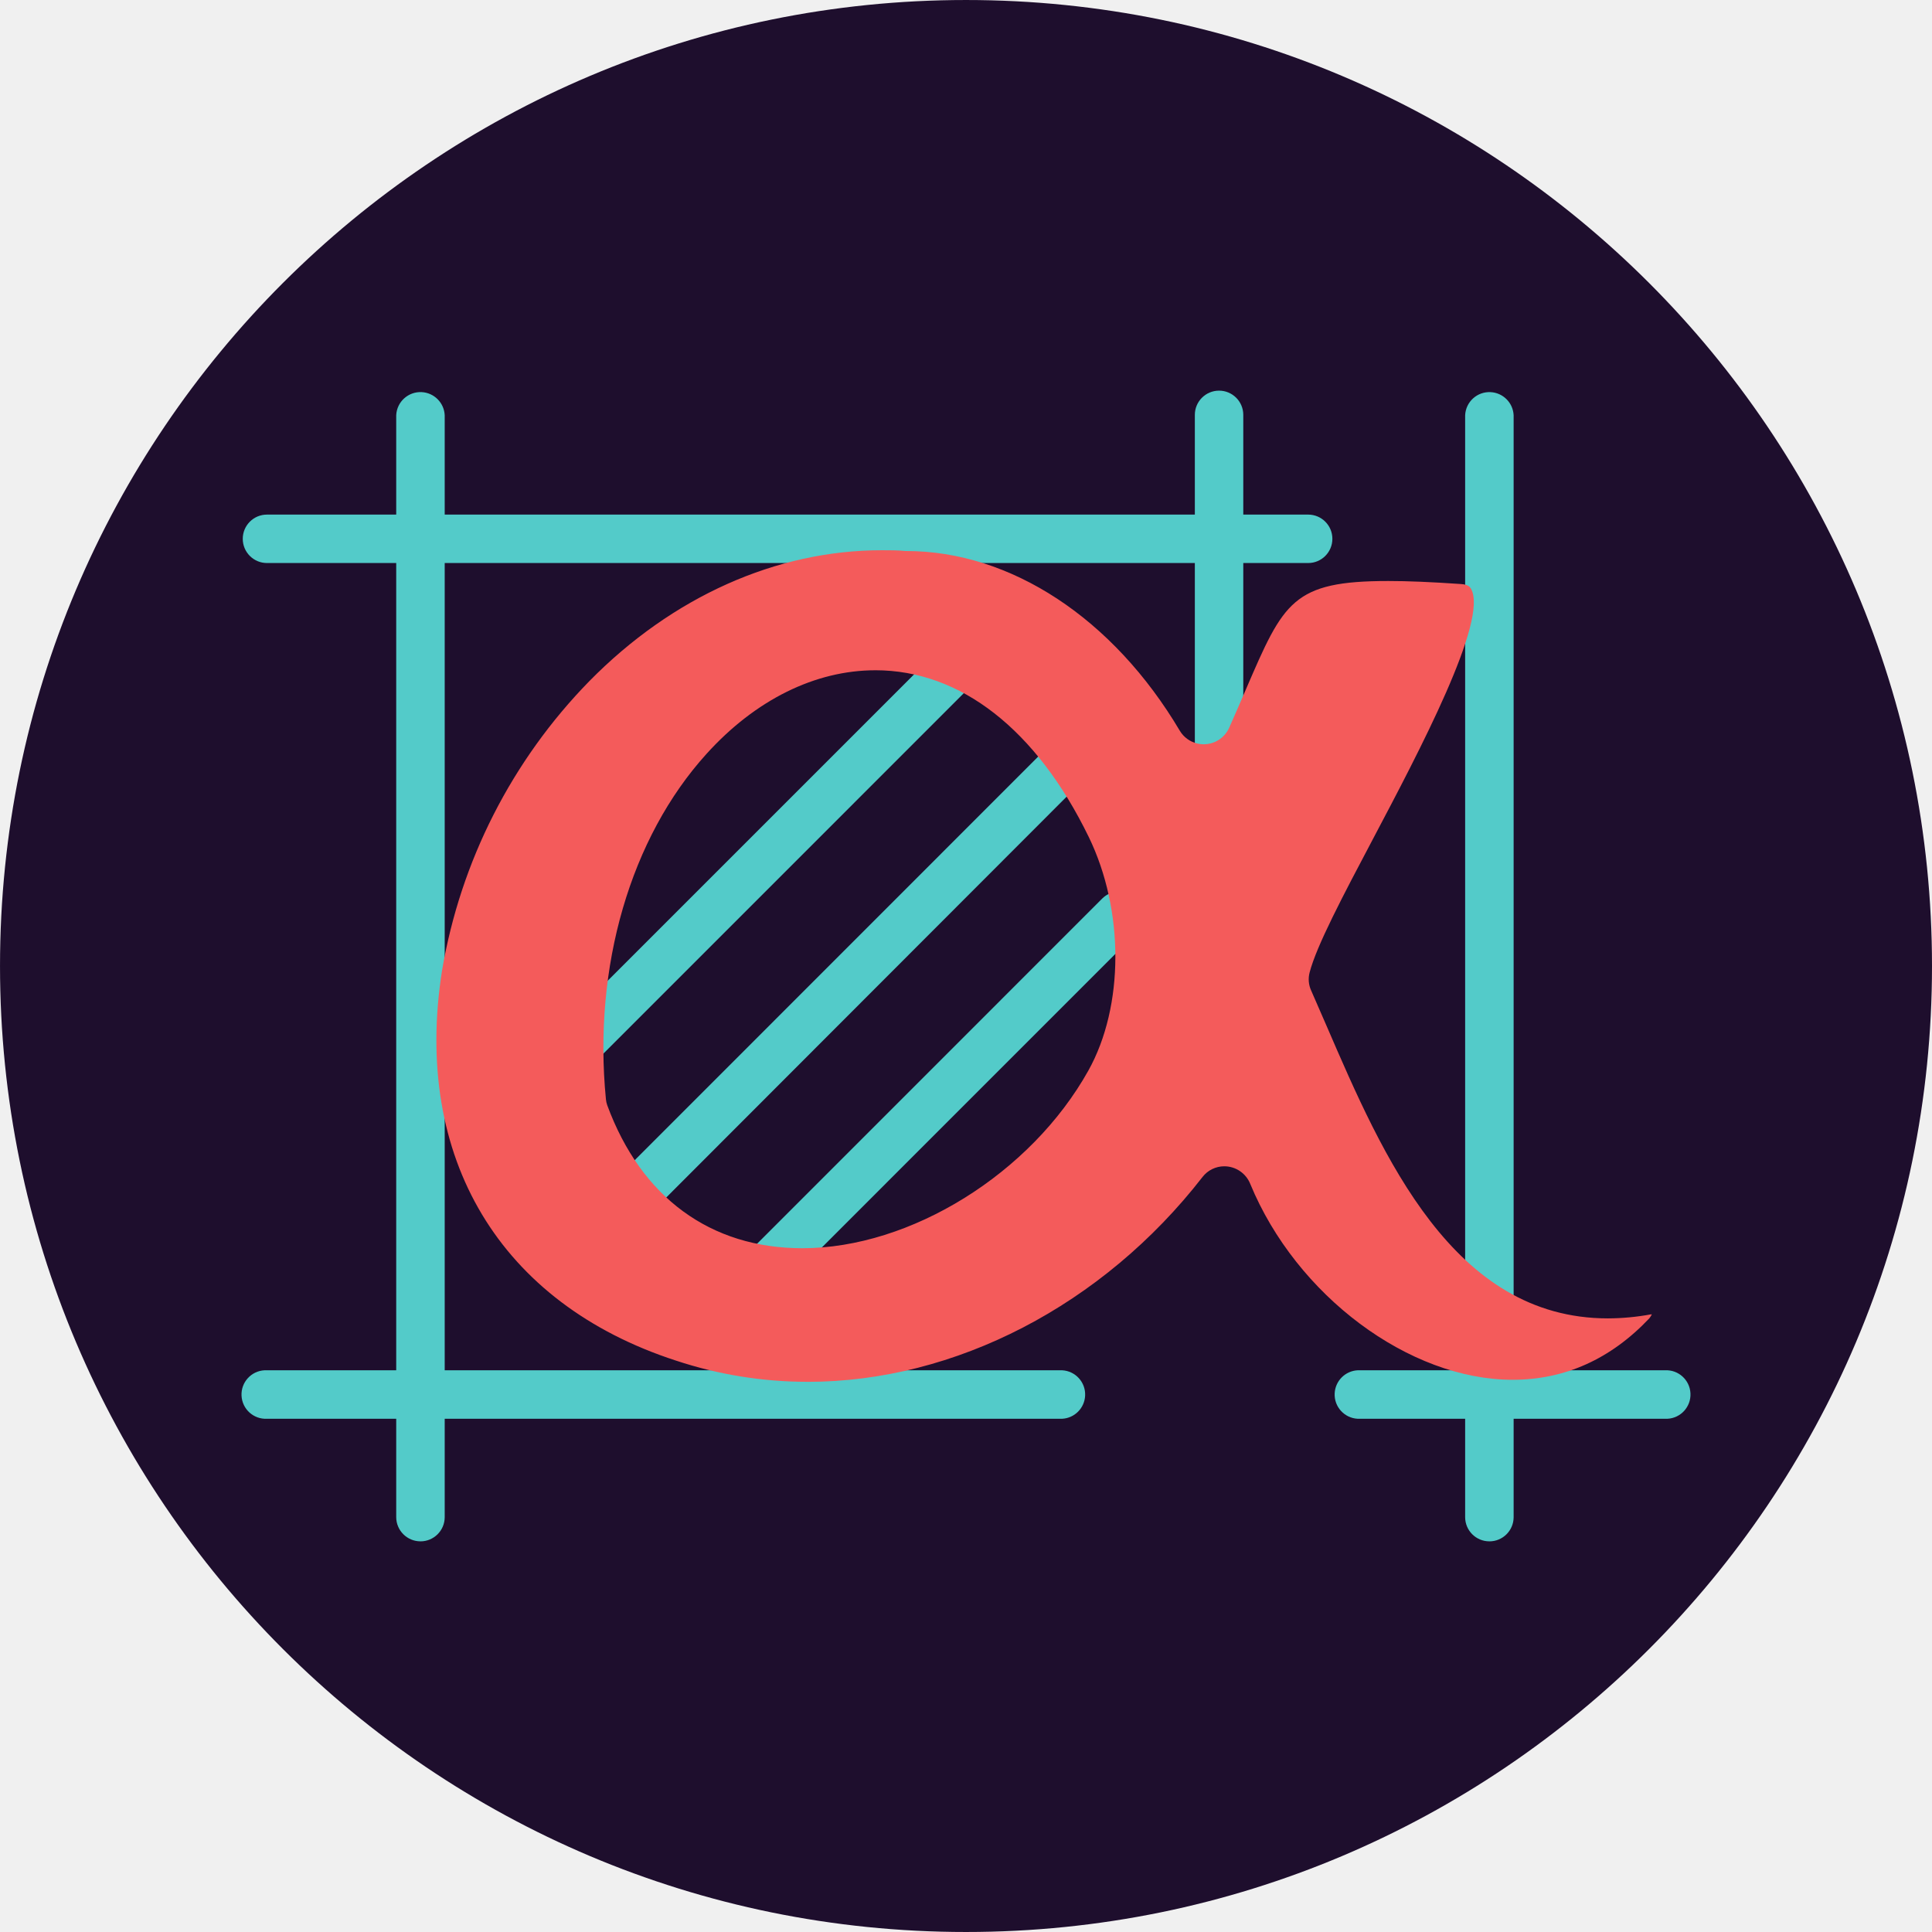
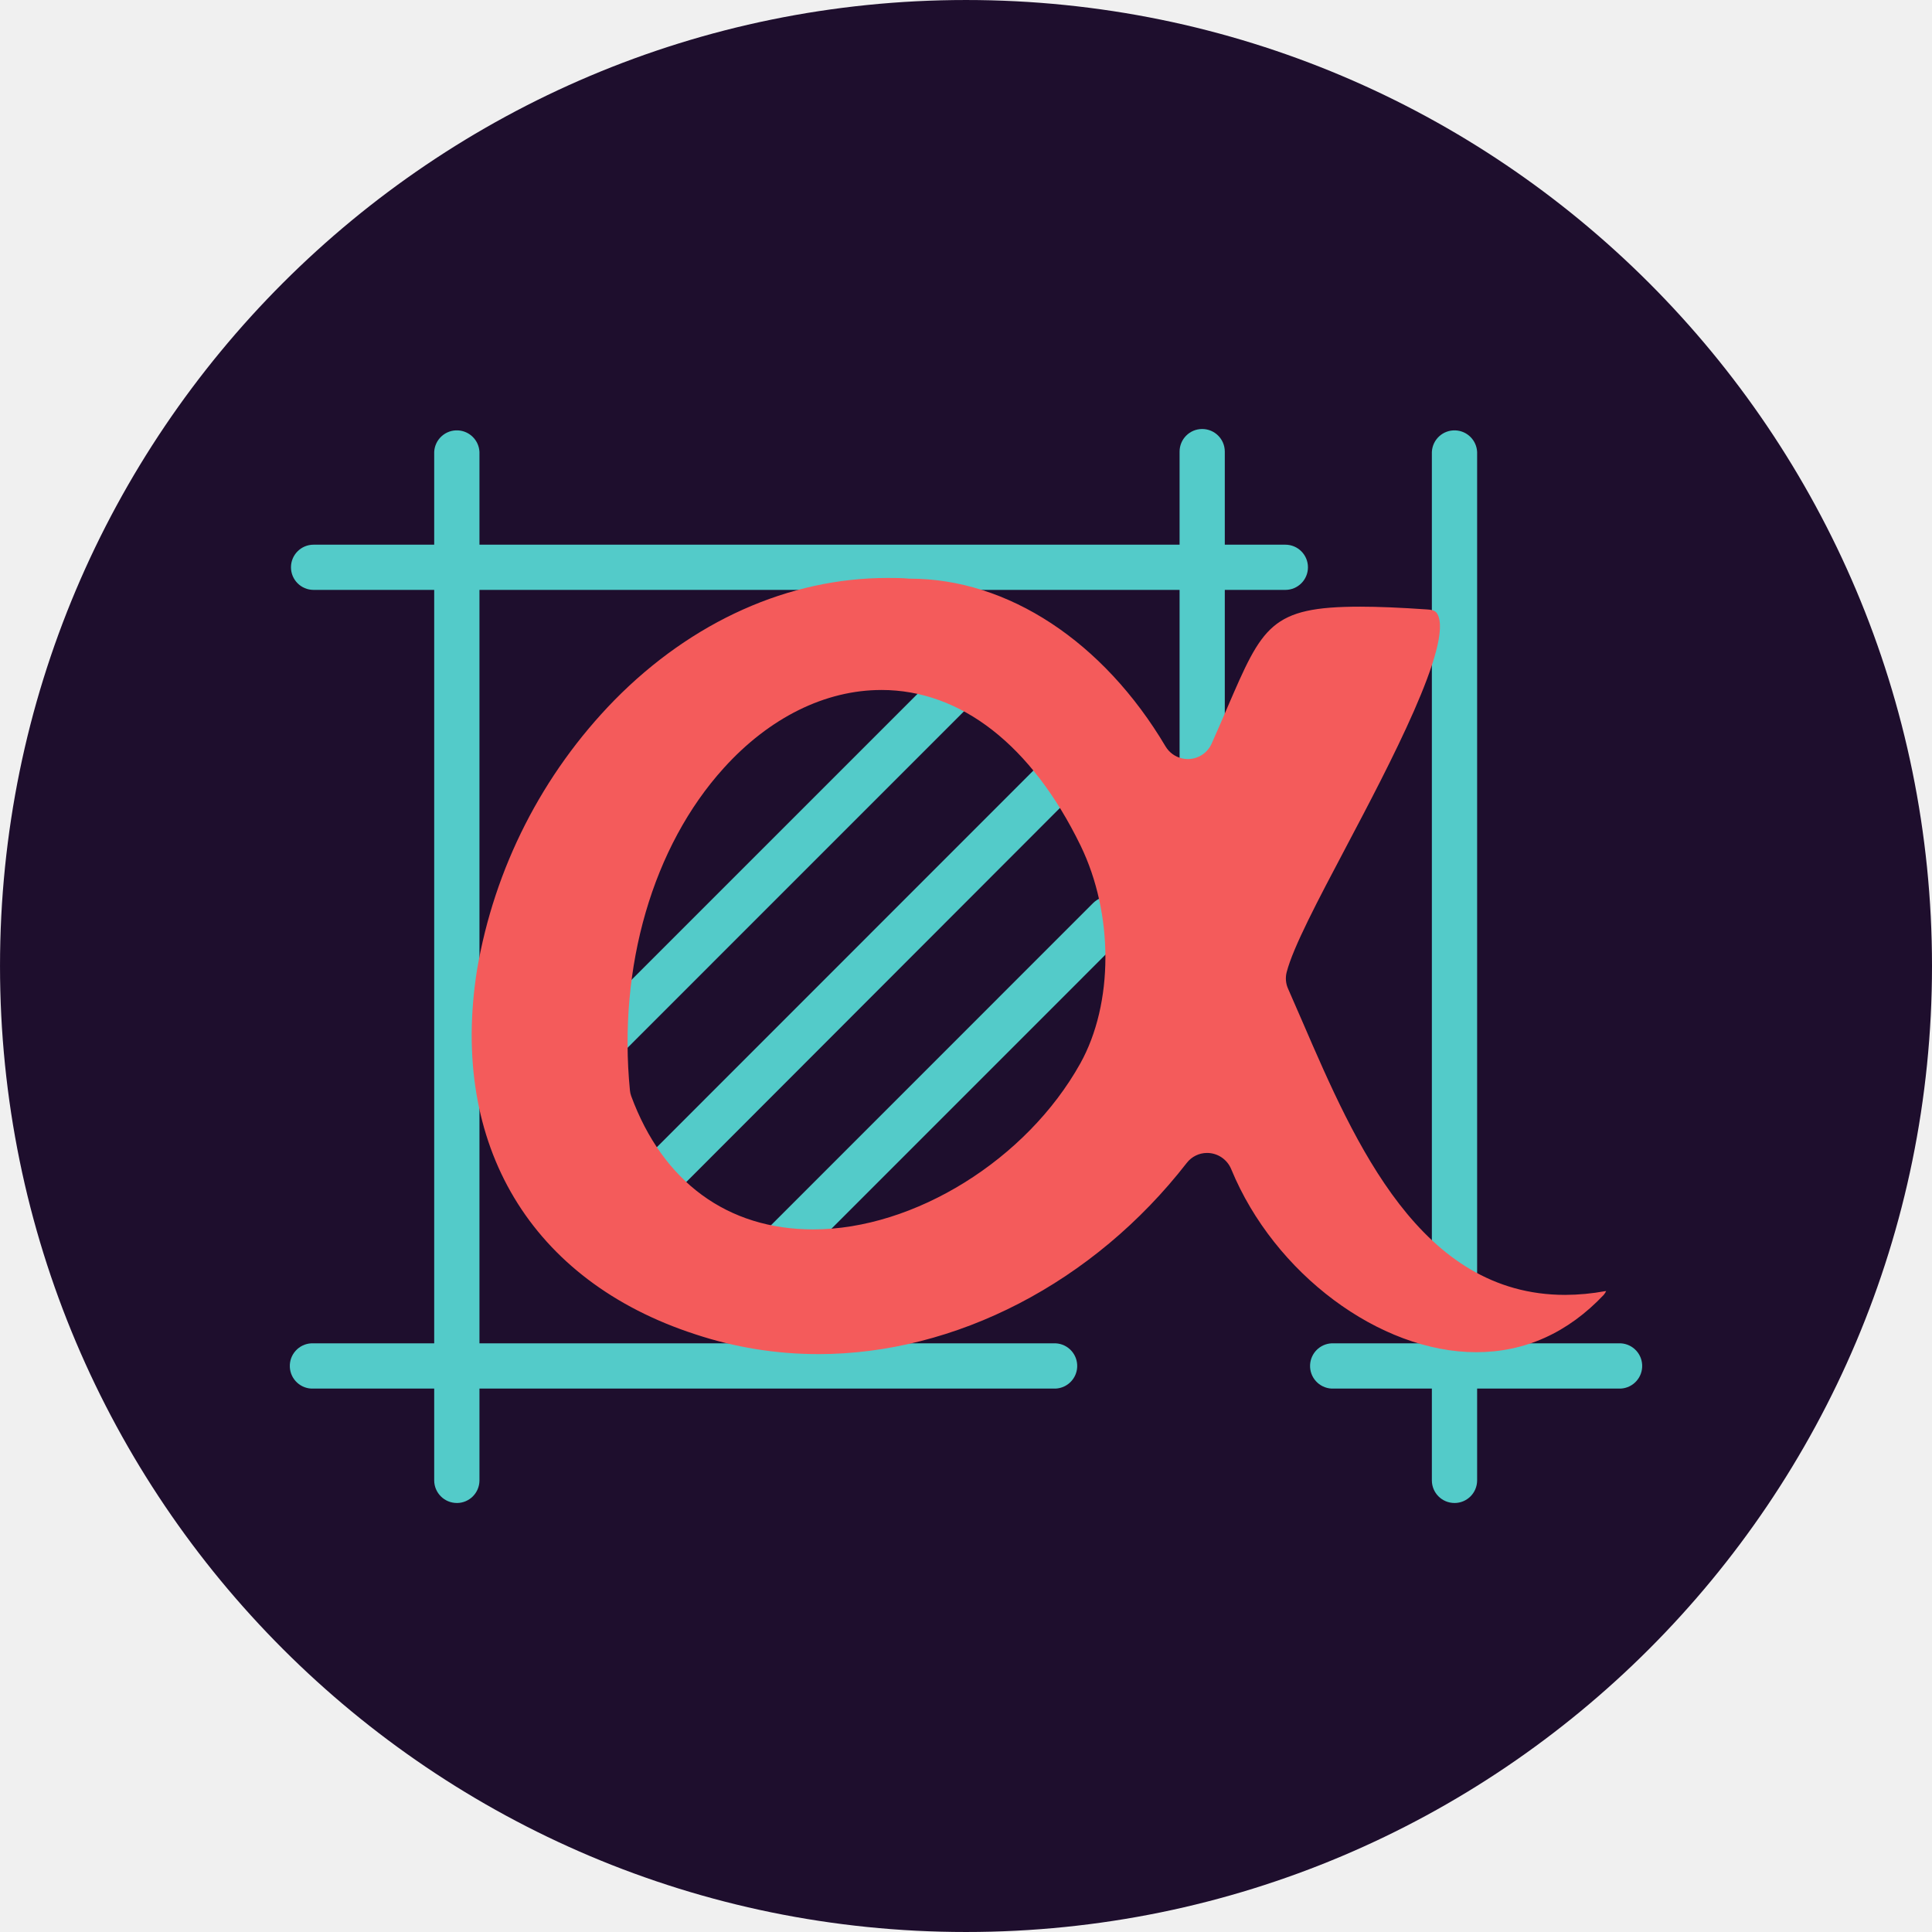
<svg xmlns="http://www.w3.org/2000/svg" width="100" height="100" viewBox="0 0 100 100" fill="none" version="1.1" id="svg26" xml:space="preserve">
  <g id="layer1" transform="matrix(0.3690945,0,0,0.3690945,-2.6100721e-6,9.2111272e-7)">
    <circle r="0" cy="135.467" cx="135.467" id="path860" style="fill:#0d1126;fill-opacity:1;stroke:#0d1126;stroke-width:1.584;stroke-miterlimit:4;stroke-dasharray:none;stroke-opacity:1" />
    <g id="g1839-4" transform="matrix(3.020689,0,0,3.020689,-551.866,-485.6446)">
      <circle style="fill:#1e0e2d;fill-opacity:1;stroke:none;stroke-width:0.626" id="path862" cx="227.542" cy="205.619" r="44.846" />
      <text xml:space="preserve" style="font-size:17.518px;line-height:1.25;font-family:Roboto;-inkscape-font-specification:Roboto;fill:#0d1126;fill-opacity:1;stroke-width:0.088" x="216.157" y="194.159" id="text864-6-2">
        <tspan id="tspan862-3-9" x="216.157" y="194.159" style="font-style:normal;font-variant:normal;font-weight:normal;font-stretch:normal;font-size:17.518px;font-family:'Varela Round';-inkscape-font-specification:'Varela Round';fill:#0d1126;fill-opacity:1;stroke-width:0.088" />
      </text>
-       <g id="layer1-4" transform="matrix(0.5084933,0,0,0.5084933,193.907,171.9843)">
+       <g id="layer1-4" transform="matrix(0.4745937,0,0,0.4745937,196.1493,174.2267)">
        <g id="g12" transform="matrix(0.3527778,0,0,-0.3527778,7.512282,99.50254)">
          <g clip-path="url(#clipPath18)" id="g14">
            <g transform="translate(301.5,128.455)" id="g20" />
          </g>
        </g>
        <g id="g685" transform="matrix(1.525033,0,0,1.525033,13.04547,0.1633536)">
          <path id="path26" style="fill:#53cbc9;fill-opacity:1;fill-rule:nonzero;stroke:none;stroke-width:0.353" d="M 76.667,70.372 H 58.27 c -0.802,-0.04 -1.42,-0.721 -1.38,-1.523 0.037,-0.746 0.634,-1.343 1.38,-1.38 h 18.397 c 0.802,-0.04 1.484,0.578 1.523,1.38 0.04,0.802 -0.578,1.484 -1.38,1.523 -0.048,0.003 -0.096,0.003 -0.143,0" />
          <path id="path30" style="fill:#53cbc9;fill-opacity:1;fill-rule:nonzero;stroke:none;stroke-width:0.353" d="M 40.571,70.372 H -7.029 c -0.802,0.04 -1.484,-0.578 -1.523,-1.38 -0.04,-0.802 0.578,-1.484 1.38,-1.523 0.048,-0.003 0.096,-0.003 0.143,0 H 40.571 c 0.802,0.04 1.42,0.721 1.38,1.523 -0.037,0.746 -0.634,1.343 -1.38,1.38" />
          <path id="path34" style="fill:#53cbc9;fill-opacity:1;fill-rule:nonzero;stroke:none;stroke-width:0.353" d="m 66.151,77.71 c -0.801,0 -1.45,-0.649 -1.45,-1.45 V 10.291 c 0.04,-0.802 0.721,-1.42 1.523,-1.38 0.746,0.037 1.343,0.634 1.38,1.38 v 65.984 c -0.008,0.797 -0.657,1.438 -1.453,1.436" />
          <path id="path38" style="fill:#53cbc9;fill-opacity:1;fill-rule:nonzero;stroke:none;stroke-width:0.353" d="m 49.969,37.02 c -0.801,0 -1.45,-0.649 -1.45,-1.45 V 10.276 c -0.002,-0.801 0.645,-1.452 1.446,-1.454 0.801,-0.002 1.452,0.645 1.454,1.446 v 0.008 25.294 c 0,0.801 -0.649,1.45 -1.45,1.45" />
          <path id="path42" style="fill:#53cbc9;fill-opacity:1;fill-rule:nonzero;stroke:none;stroke-width:0.353" d="m 2.161,77.71 c -0.801,0 -1.452,-0.649 -1.453,-1.45 V 10.291 C 0.747,9.489 1.429,8.871 2.231,8.91 2.977,8.948 3.574,9.544 3.611,10.291 v 65.984 c -0.008,0.795 -0.655,1.436 -1.45,1.436" />
          <path id="path46" style="fill:#53cbc9;fill-opacity:1;fill-rule:nonzero;stroke:none;stroke-width:0.353" d="M 55.303,19.142 H -7.029 c -0.801,0 -1.45,-0.649 -1.45,-1.45 0,-0.801 0.649,-1.45 1.45,-1.45 H 55.303 c 0.801,0 1.45,0.649 1.45,1.45 0,0.801 -0.649,1.45 -1.45,1.45" />
          <path id="path50" style="fill:#53cbc9;fill-opacity:1;fill-rule:nonzero;stroke:none;stroke-width:0.353" d="m 10.955,50.059 c -0.801,-0.003 -1.448,-0.653 -1.446,-1.454 0.001,-0.38 0.152,-0.745 0.419,-1.015 L 33.918,23.601 c 0.567,-0.566 1.486,-0.565 2.051,0.002 0.566,0.567 0.565,1.486 -0.002,2.051 L 11.979,49.643 c -0.272,0.269 -0.64,0.419 -1.023,0.416" />
          <path id="path54-5" style="fill:#53cbc9;fill-opacity:1;fill-rule:nonzero;stroke:none;stroke-width:0.353" d="m 11.516,61.856 c -0.803,-0.009 -1.446,-0.667 -1.437,-1.47 0.004,-0.374 0.152,-0.732 0.414,-1 L 39.739,30.131 c 0.567,-0.566 1.486,-0.565 2.051,0.002 0.566,0.567 0.565,1.486 -0.002,2.051 L 12.575,61.429 c -0.279,0.281 -0.662,0.436 -1.058,0.427" />
          <path id="path58-8" style="fill:#53cbc9;fill-opacity:1;fill-rule:nonzero;stroke:none;stroke-width:0.353" d="m 20.953,64.749 c -0.803,-0.007 -1.448,-0.664 -1.441,-1.466 0.004,-0.375 0.152,-0.735 0.414,-1.003 L 42.97,39.232 c 0.566,-0.567 1.484,-0.568 2.051,-0.002 0.567,0.566 0.568,1.484 0.002,2.051 L 21.98,64.326 c -0.273,0.271 -0.642,0.424 -1.027,0.423" />
          <path id="path62-0" style="fill:#f45b5b;fill-opacity:1;fill-rule:nonzero;stroke:none;stroke-width:0.353" d="m 29.392,25.562 c -3.591,0 -7.179,1.764 -10.111,5.009 -4.547,5.02 -6.798,12.749 -6.018,20.676 0.011,0.12 0.037,0.239 0.078,0.353 2.032,5.521 6.181,8.562 11.68,8.562 6.484,0 13.684,-4.473 17.124,-10.636 2.148,-3.849 2.155,-9.599 0.021,-13.988 -3.133,-6.431 -7.673,-9.977 -12.774,-9.977 M 25.335,68.16 C 22.654,68.161 19.991,67.731 17.447,66.887 6.93,63.468 1.681,54.755 3.452,43.533 4.559,36.995 7.636,30.952 12.271,26.211 c 4.971,-5.052 11.19,-7.835 17.508,-7.835 0.469,0 0.949,0 1.411,0.046 h 0.042 c 6.269,0 12.397,4.032 16.387,10.76 0.474,0.791 1.499,1.047 2.289,0.573 0.292,-0.175 0.524,-0.435 0.664,-0.746 0.377,-0.84 0.706,-1.612 1.012,-2.321 2.254,-5.228 2.787,-6.47 8.52,-6.47 1.15,0 2.526,0.056 4.332,0.18 0.466,0.025 0.568,0.201 0.617,0.286 1.058,1.859 -3.104,9.74 -5.86,14.958 -1.817,3.44 -3.387,6.41 -3.803,8.012 -0.095,0.359 -0.063,0.741 0.092,1.079 0.307,0.706 0.617,1.411 0.935,2.145 3.365,7.789 7.556,17.484 16.831,17.484 0.863,-0.003 1.723,-0.084 2.572,-0.24 h 0.06 c -0.043,0.085 -0.095,0.166 -0.155,0.24 -2.307,2.438 -5.059,3.676 -8.181,3.676 -6.195,0 -12.95,-5.041 -15.706,-11.723 -0.254,-0.637 -0.87,-1.057 -1.556,-1.058 -0.509,-3.53e-4 -0.99,0.236 -1.302,0.639 -5.965,7.68 -14.817,12.266 -23.647,12.266" />
        </g>
      </g>
    </g>
  </g>
  <defs id="defs24">
    <linearGradient id="paint0_linear" x1="50" y1="26.974" x2="50" y2="72.368" gradientUnits="userSpaceOnUse">
      <stop stop-color="#7AEDCF" id="stop8" />
      <stop offset="0.201" stop-color="#68CEFA" id="stop10" />
      <stop offset="0.403" stop-color="#689CF8" id="stop12" />
      <stop offset="0.602" stop-color="#AC57C0" id="stop14" />
      <stop offset="0.802" stop-color="#E65659" id="stop16" />
      <stop offset="1" stop-color="#F2C241" id="stop18" />
    </linearGradient>
    <clipPath id="clip0">
      <rect width="60.526" height="45.395" fill="white" transform="translate(19.7368 26.9736)" id="rect21" />
    </clipPath>
    <clipPath id="clipPath18" clipPathUnits="userSpaceOnUse">
      <path id="path16" d="M 0,255 H 255 V 0 H 0 Z" />
    </clipPath>
  </defs>
</svg>
